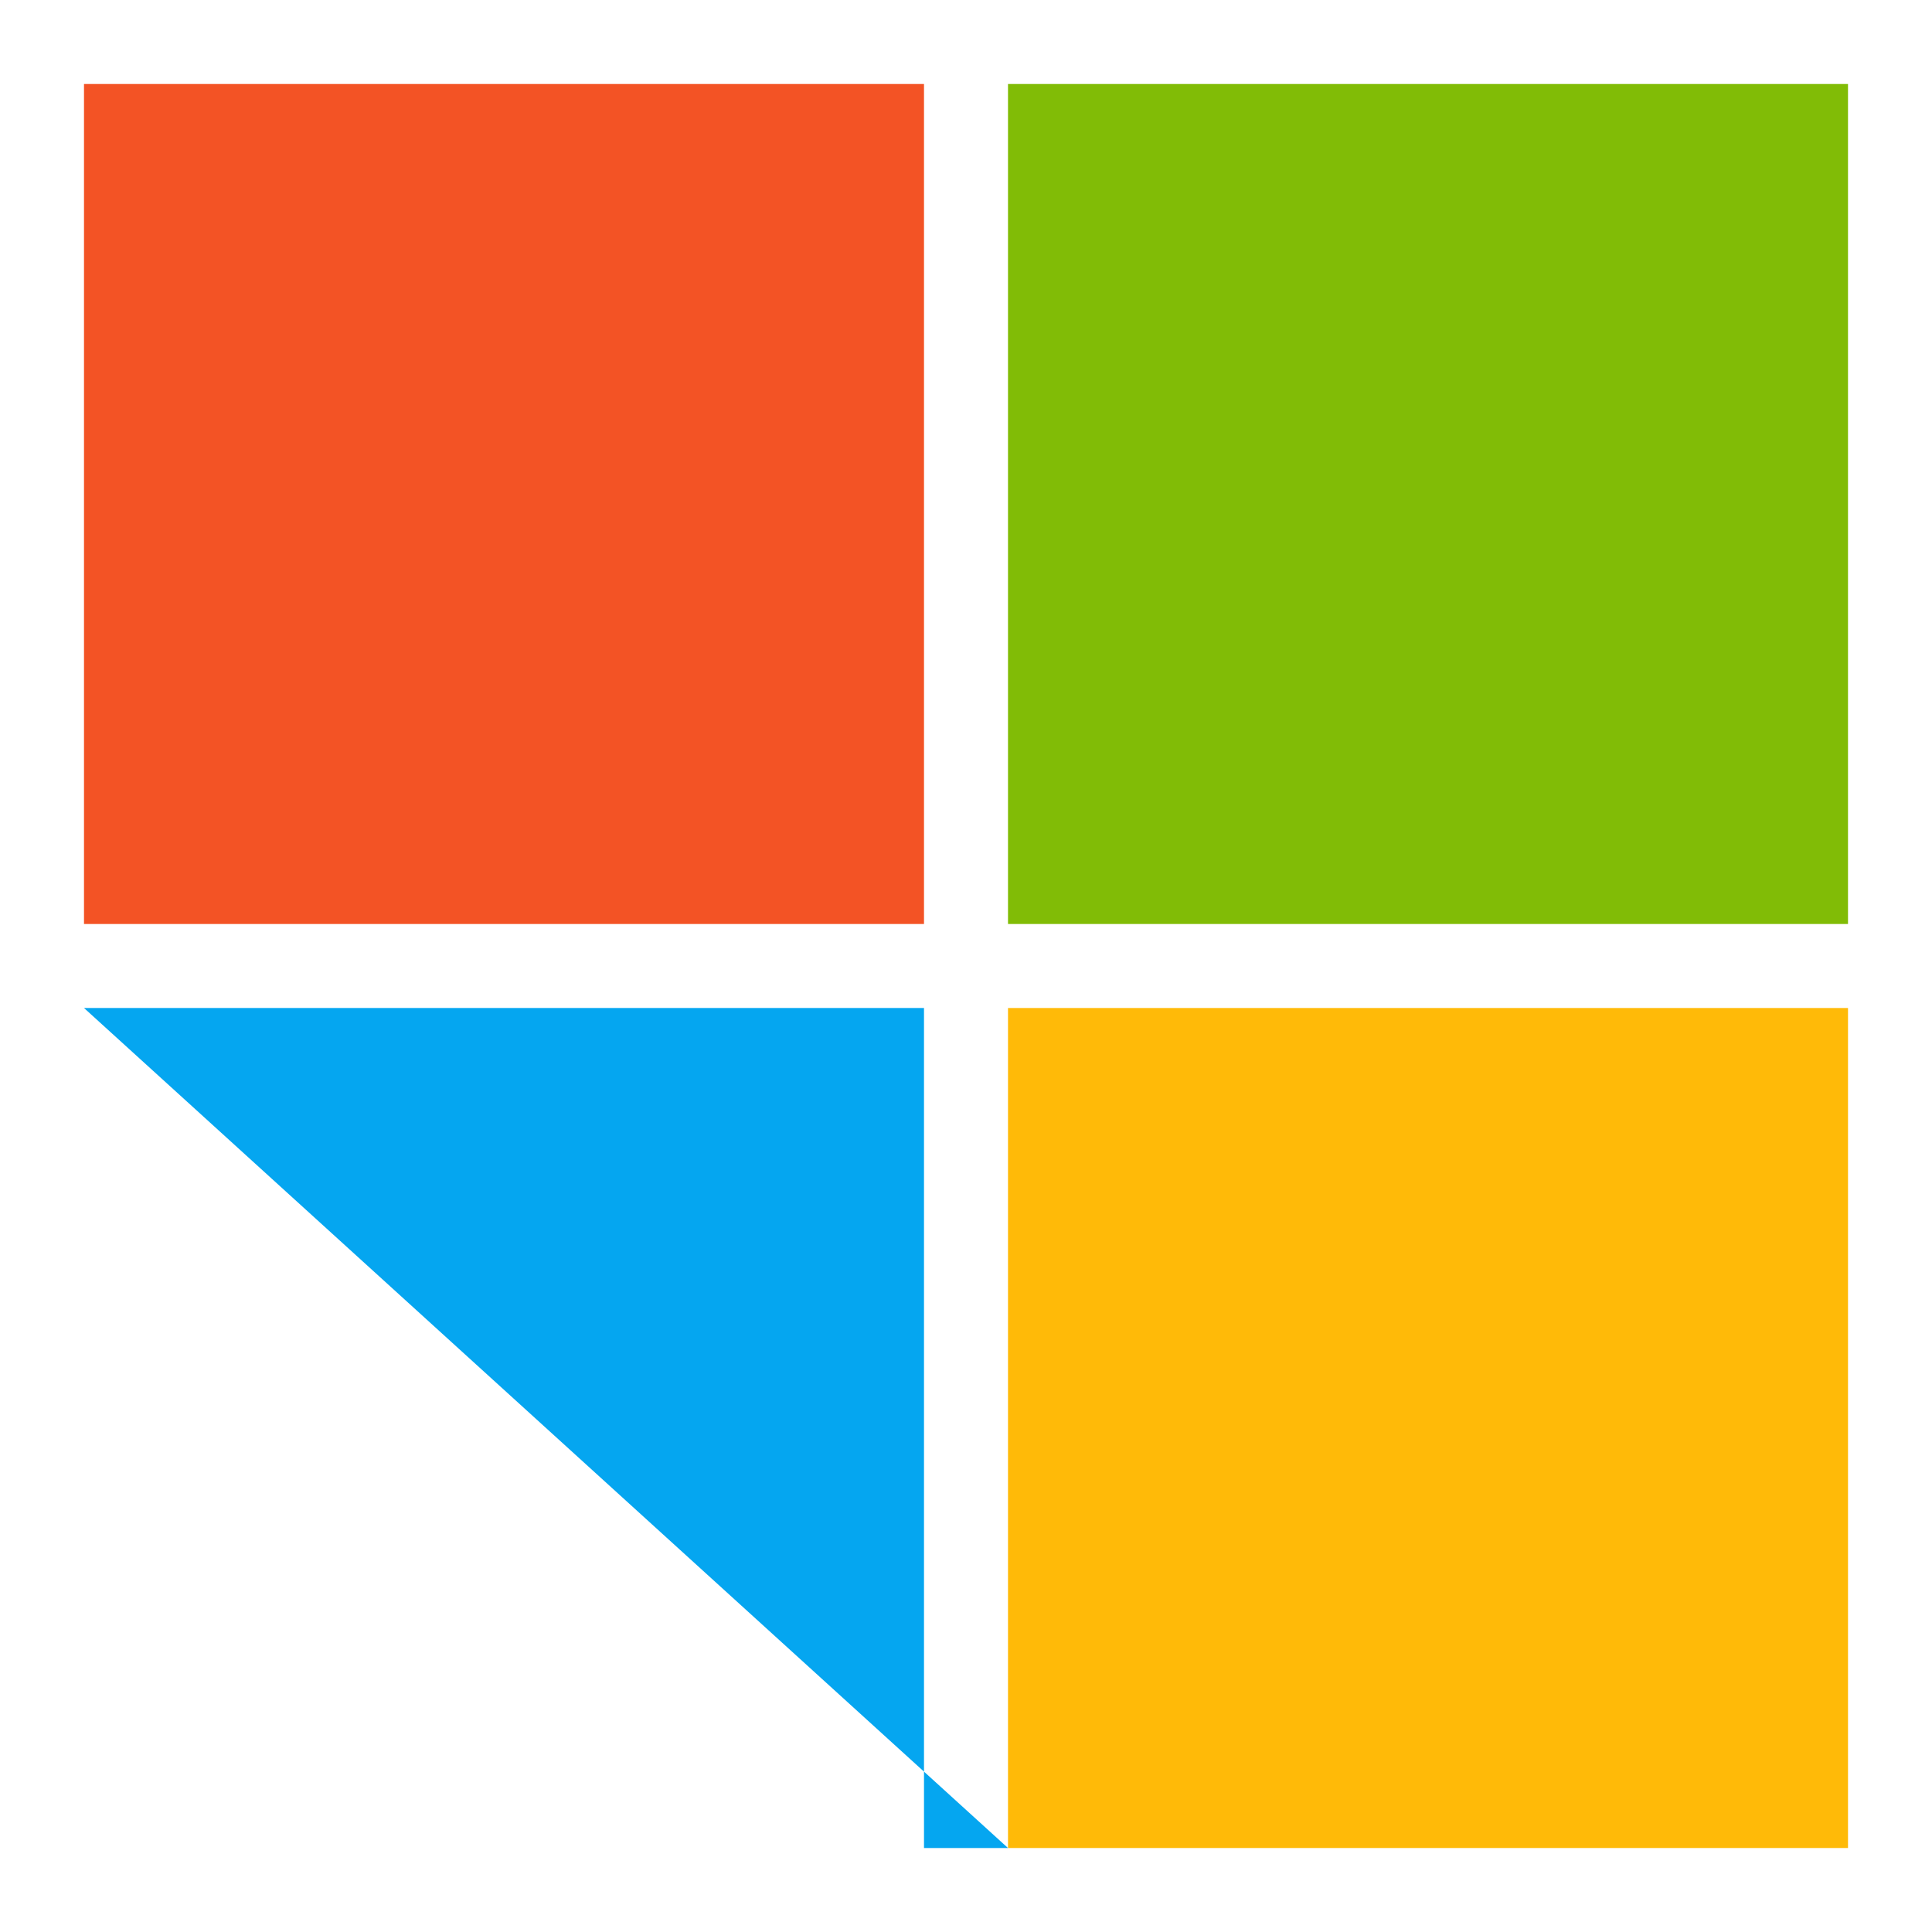
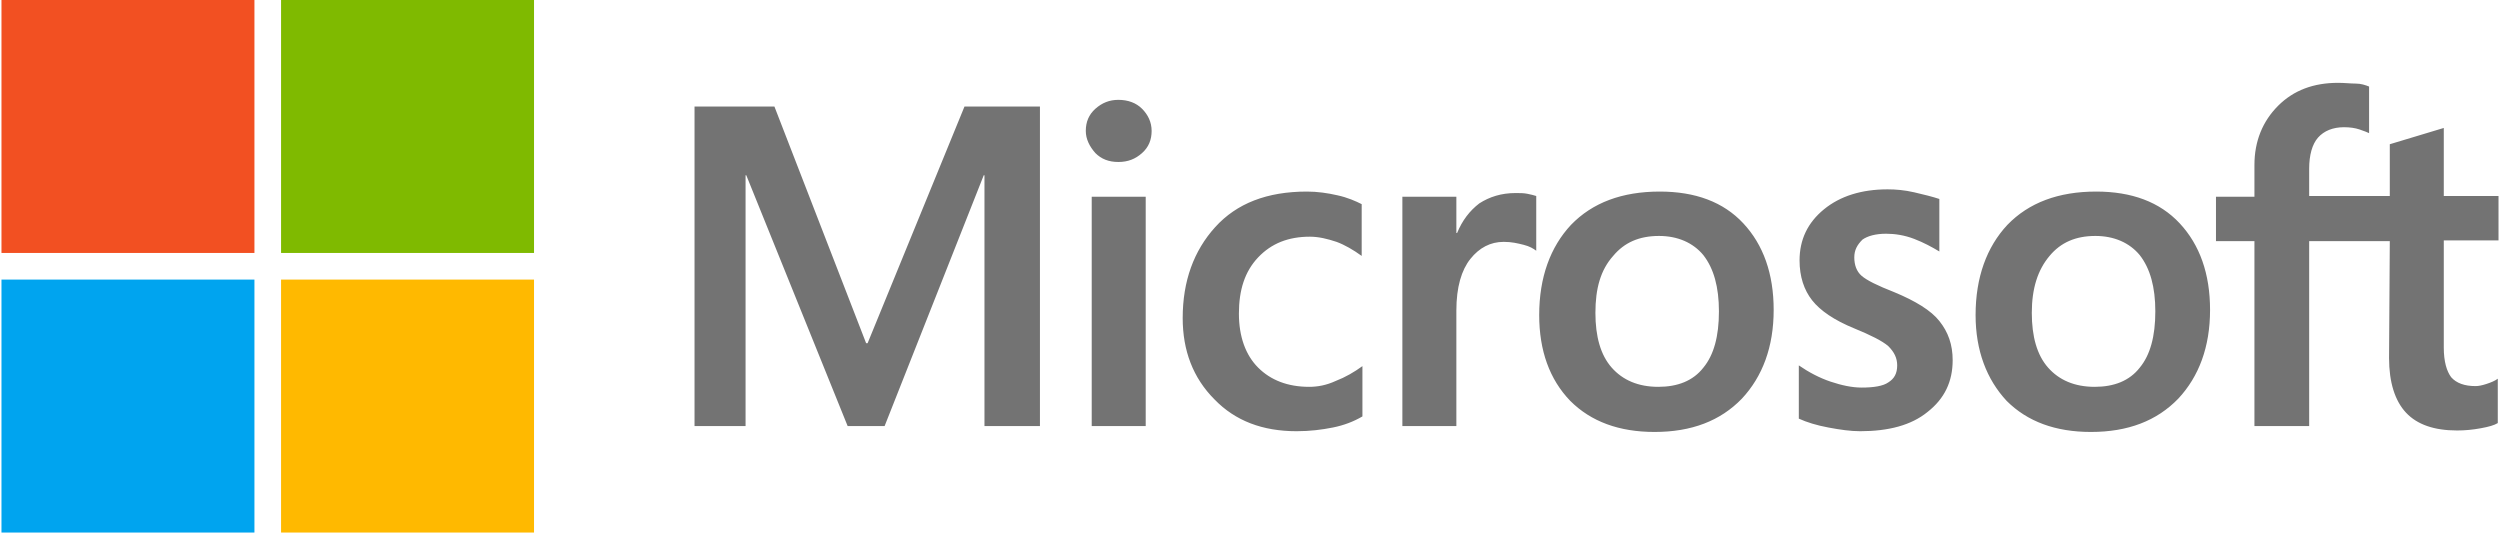
- <svg xmlns="http://www.w3.org/2000/svg" viewBox="0 0 23 23">
-   <path fill="#f35325" d="M1 1h10v10H1z" />
-   <path fill="#81bc06" d="M12 1h10v10H12z" />
-   <path fill="#05a6f0" d="M1 12h10v10H12z" />
-   <path fill="#ffba08" d="M12 12h10v10H12z" />
+ <svg xmlns="http://www.w3.org/2000/svg" version="1.1" width="338" height="72" viewBox="0 0 337.6 72">
+   <path fill="#737373" d="M140.4,14.4v43.2h-7.5V23.7h-0.1l-13.4,33.9h-5l-13.7-33.9h-0.1v33.9h-6.9V14.4h10.8l12.4,32h0.2l13.1-32H140.4 z M146.6,17.7c0-1.2,0.4-2.2,1.3-3c0.9-0.8,1.9-1.2,3.1-1.2c1.3,0,2.4,0.4,3.2,1.2s1.3,1.8,1.3,3c0,1.2-0.4,2.2-1.3,3 c-0.9,0.8-1.9,1.2-3.2,1.2s-2.3-0.4-3.1-1.2C147.1,19.8,146.6,18.8,146.6,17.7z M154.7,26.6v31h-7.3v-31H154.7z M176.8,52.3 c1.1,0,2.3-0.2,3.6-0.8c1.3-0.5,2.5-1.2,3.6-2v6.8c-1.2,0.7-2.5,1.2-4,1.5c-1.5,0.3-3.1,0.5-4.9,0.5c-4.6,0-8.3-1.4-11.1-4.3 c-2.9-2.9-4.3-6.6-4.3-11c0-5,1.5-9.1,4.4-12.3c2.9-3.2,7-4.8,12.4-4.8c1.4,0,2.8,0.2,4.1,0.5c1.4,0.3,2.5,0.8,3.3,1.2v7 c-1.1-0.8-2.3-1.5-3.4-1.9c-1.2-0.4-2.4-0.7-3.6-0.7c-2.9,0-5.2,0.9-7,2.8s-2.6,4.4-2.6,7.6c0,3.1,0.9,5.6,2.6,7.3 C171.6,51.4,173.9,52.3,176.8,52.3z M204.7,26.1c0.6,0,1.1,0,1.6,0.1s0.9,0.2,1.2,0.3v7.4c-0.4-0.3-0.9-0.6-1.7-0.8 s-1.6-0.4-2.7-0.4c-1.8,0-3.3,0.8-4.5,2.3s-1.9,3.8-1.9,7v15.6h-7.3v-31h7.3v4.9h0.1c0.7-1.7,1.7-3,3-4 C201.2,26.6,202.8,26.1,204.7,26.1z M207.9,42.6c0-5.1,1.5-9.2,4.3-12.2c2.9-3,6.9-4.5,12-4.5c4.8,0,8.6,1.4,11.3,4.3 s4.1,6.8,4.1,11.7c0,5-1.5,9-4.3,12c-2.9,3-6.8,4.5-11.8,4.5c-4.8,0-8.6-1.4-11.4-4.2C209.3,51.3,207.9,47.4,207.9,42.6z M215.5,42.3c0,3.2,0.7,5.7,2.2,7.4s3.6,2.6,6.3,2.6c2.6,0,4.7-0.8,6.1-2.6c1.4-1.7,2.1-4.2,2.1-7.6c0-3.3-0.7-5.8-2.1-7.6 c-1.4-1.7-3.5-2.6-6-2.6c-2.7,0-4.7,0.9-6.2,2.7C216.2,36.5,215.5,39,215.5,42.3z M250.5,34.8c0,1,0.3,1.9,1,2.5 c0.7,0.6,2.1,1.3,4.4,2.2c2.9,1.2,5,2.5,6.1,3.9c1.2,1.5,1.8,3.2,1.8,5.3c0,2.9-1.1,5.2-3.4,7c-2.2,1.8-5.3,2.6-9.1,2.6 c-1.3,0-2.7-0.2-4.3-0.5c-1.6-0.3-2.9-0.7-4-1.2v-7.2c1.3,0.9,2.8,1.7,4.3,2.2c1.5,0.5,2.9,0.8,4.2,0.8c1.6,0,2.9-0.2,3.6-0.7 c0.8-0.5,1.2-1.2,1.2-2.3c0-1-0.4-1.8-1.2-2.6c-0.8-0.7-2.4-1.5-4.6-2.4c-2.7-1.1-4.6-2.4-5.7-3.8s-1.7-3.2-1.7-5.4 c0-2.8,1.1-5.1,3.3-6.9c2.2-1.8,5.1-2.7,8.6-2.7c1.1,0,2.3,0.1,3.6,0.4s2.5,0.6,3.4,0.9V34c-1-0.6-2.1-1.2-3.4-1.7 c-1.3-0.5-2.6-0.7-3.8-0.7c-1.4,0-2.5,0.3-3.2,0.8C250.9,33.1,250.5,33.8,250.5,34.8z M266.9,42.6c0-5.1,1.5-9.2,4.3-12.2 c2.9-3,6.9-4.5,12-4.5c4.8,0,8.6,1.4,11.3,4.3s4.1,6.8,4.1,11.7c0,5-1.5,9-4.3,12c-2.9,3-6.8,4.5-11.8,4.5c-4.8,0-8.6-1.4-11.4-4.2 C268.4,51.3,266.9,47.4,266.9,42.6z M274.5,42.3c0,3.2,0.7,5.7,2.2,7.4s3.6,2.6,6.3,2.6c2.6,0,4.7-0.8,6.1-2.6 c1.4-1.7,2.1-4.2,2.1-7.6c0-3.3-0.7-5.8-2.1-7.6c-1.4-1.7-3.5-2.6-6-2.6c-2.7,0-4.7,0.9-6.2,2.7C275.3,36.5,274.5,39,274.5,42.3z M322.9,32.6h-10.9v25h-7.4v-25h-5.2v-6h5.2v-4.3c0-3.2,1.1-5.9,3.2-8s4.8-3.1,8.1-3.1c0.9,0,1.7,0.1,2.4,0.1s1.3,0.2,1.8,0.4v6.3 c-0.2-0.1-0.7-0.3-1.3-0.5c-0.6-0.2-1.3-0.3-2.1-0.3c-1.5,0-2.7,0.5-3.5,1.4c-0.8,0.9-1.2,2.4-1.2,4.2v3.7h10.9v-7l7.3-2.2v9.2h7.4 v6h-7.4v14.5c0,1.9,0.4,3.2,1,4c0.7,0.8,1.8,1.2,3.3,1.2c0.4,0,0.9-0.1,1.5-0.3c0.6-0.2,1.1-0.4,1.5-0.7v6c-0.5,0.3-1.2,0.5-2.3,0.7 c-1.1,0.2-2.1,0.3-3.2,0.3c-3.1,0-5.4-0.8-6.9-2.4c-1.5-1.6-2.3-4.1-2.3-7.4L322.9,32.6L322.9,32.6z" />
+   <rect fill="#F25022" width="34.2" height="34.2" />
+   <rect x="37.8" fill="#7FBA00" width="34.2" height="34.2" />
+   <rect y="37.8" fill="#00A4EF" width="34.2" height="34.2" />
+   <rect x="37.8" y="37.8" fill="#FFB900" width="34.2" height="34.2" />
</svg>
